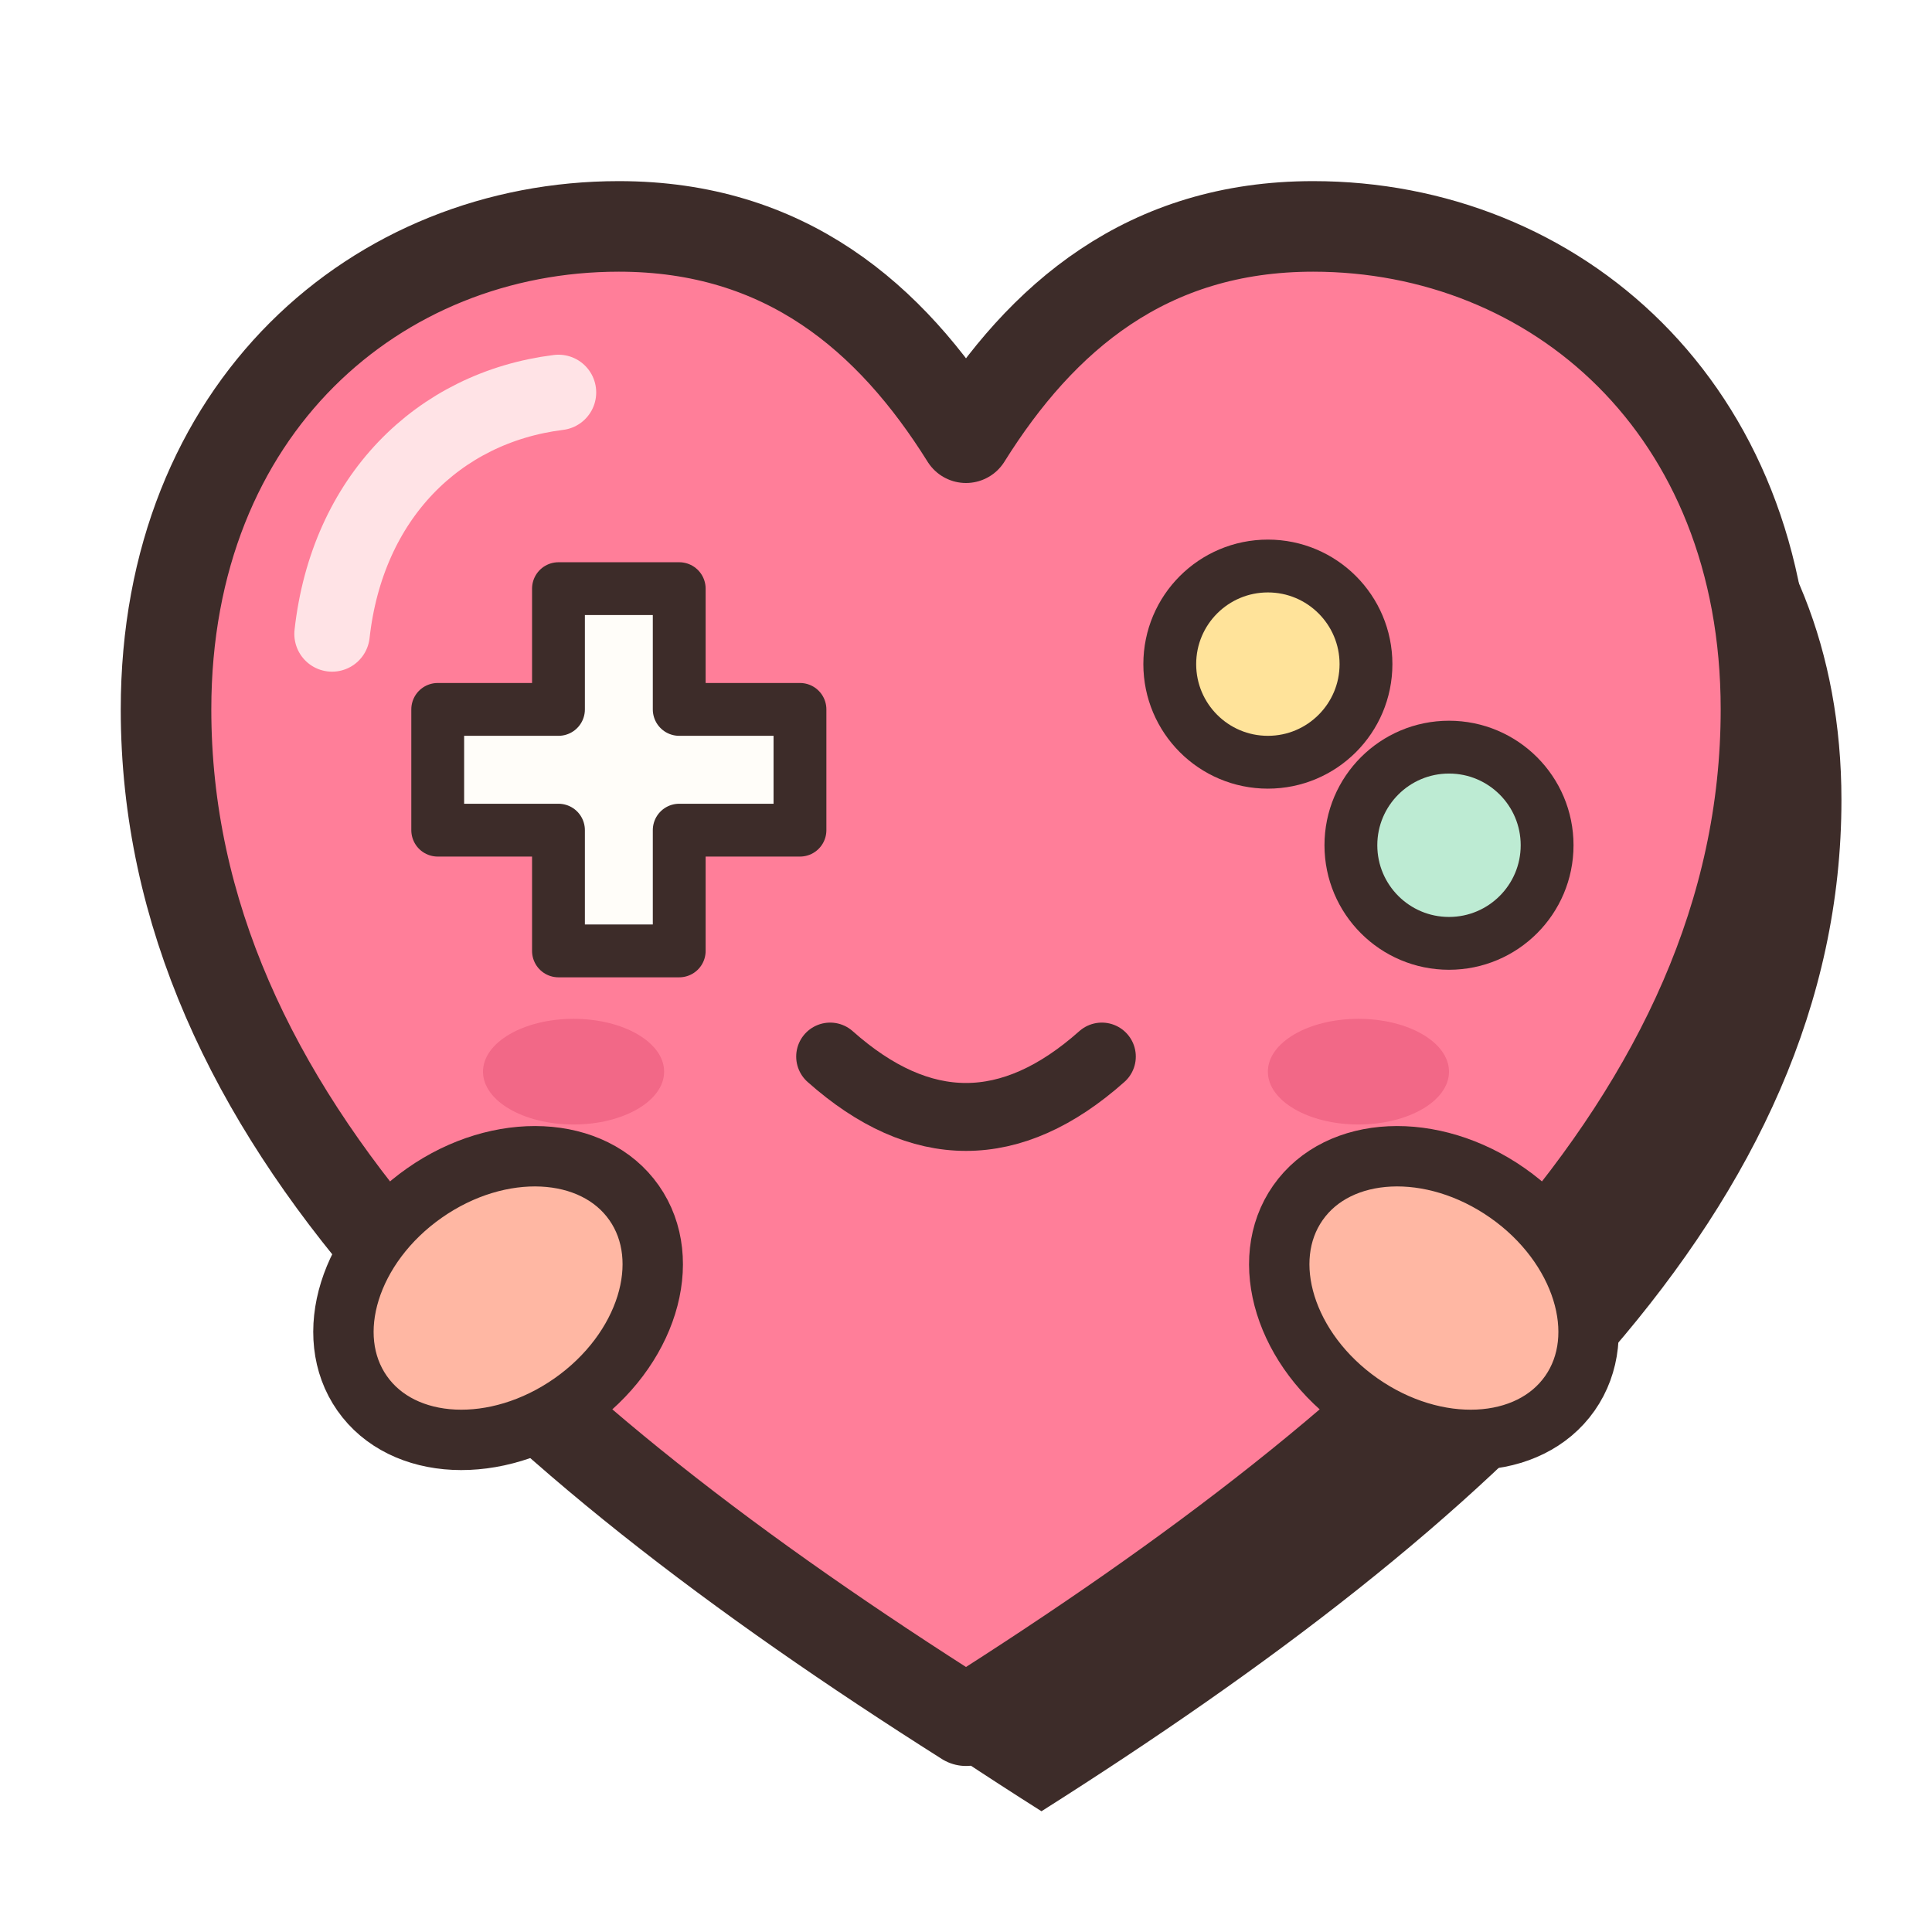
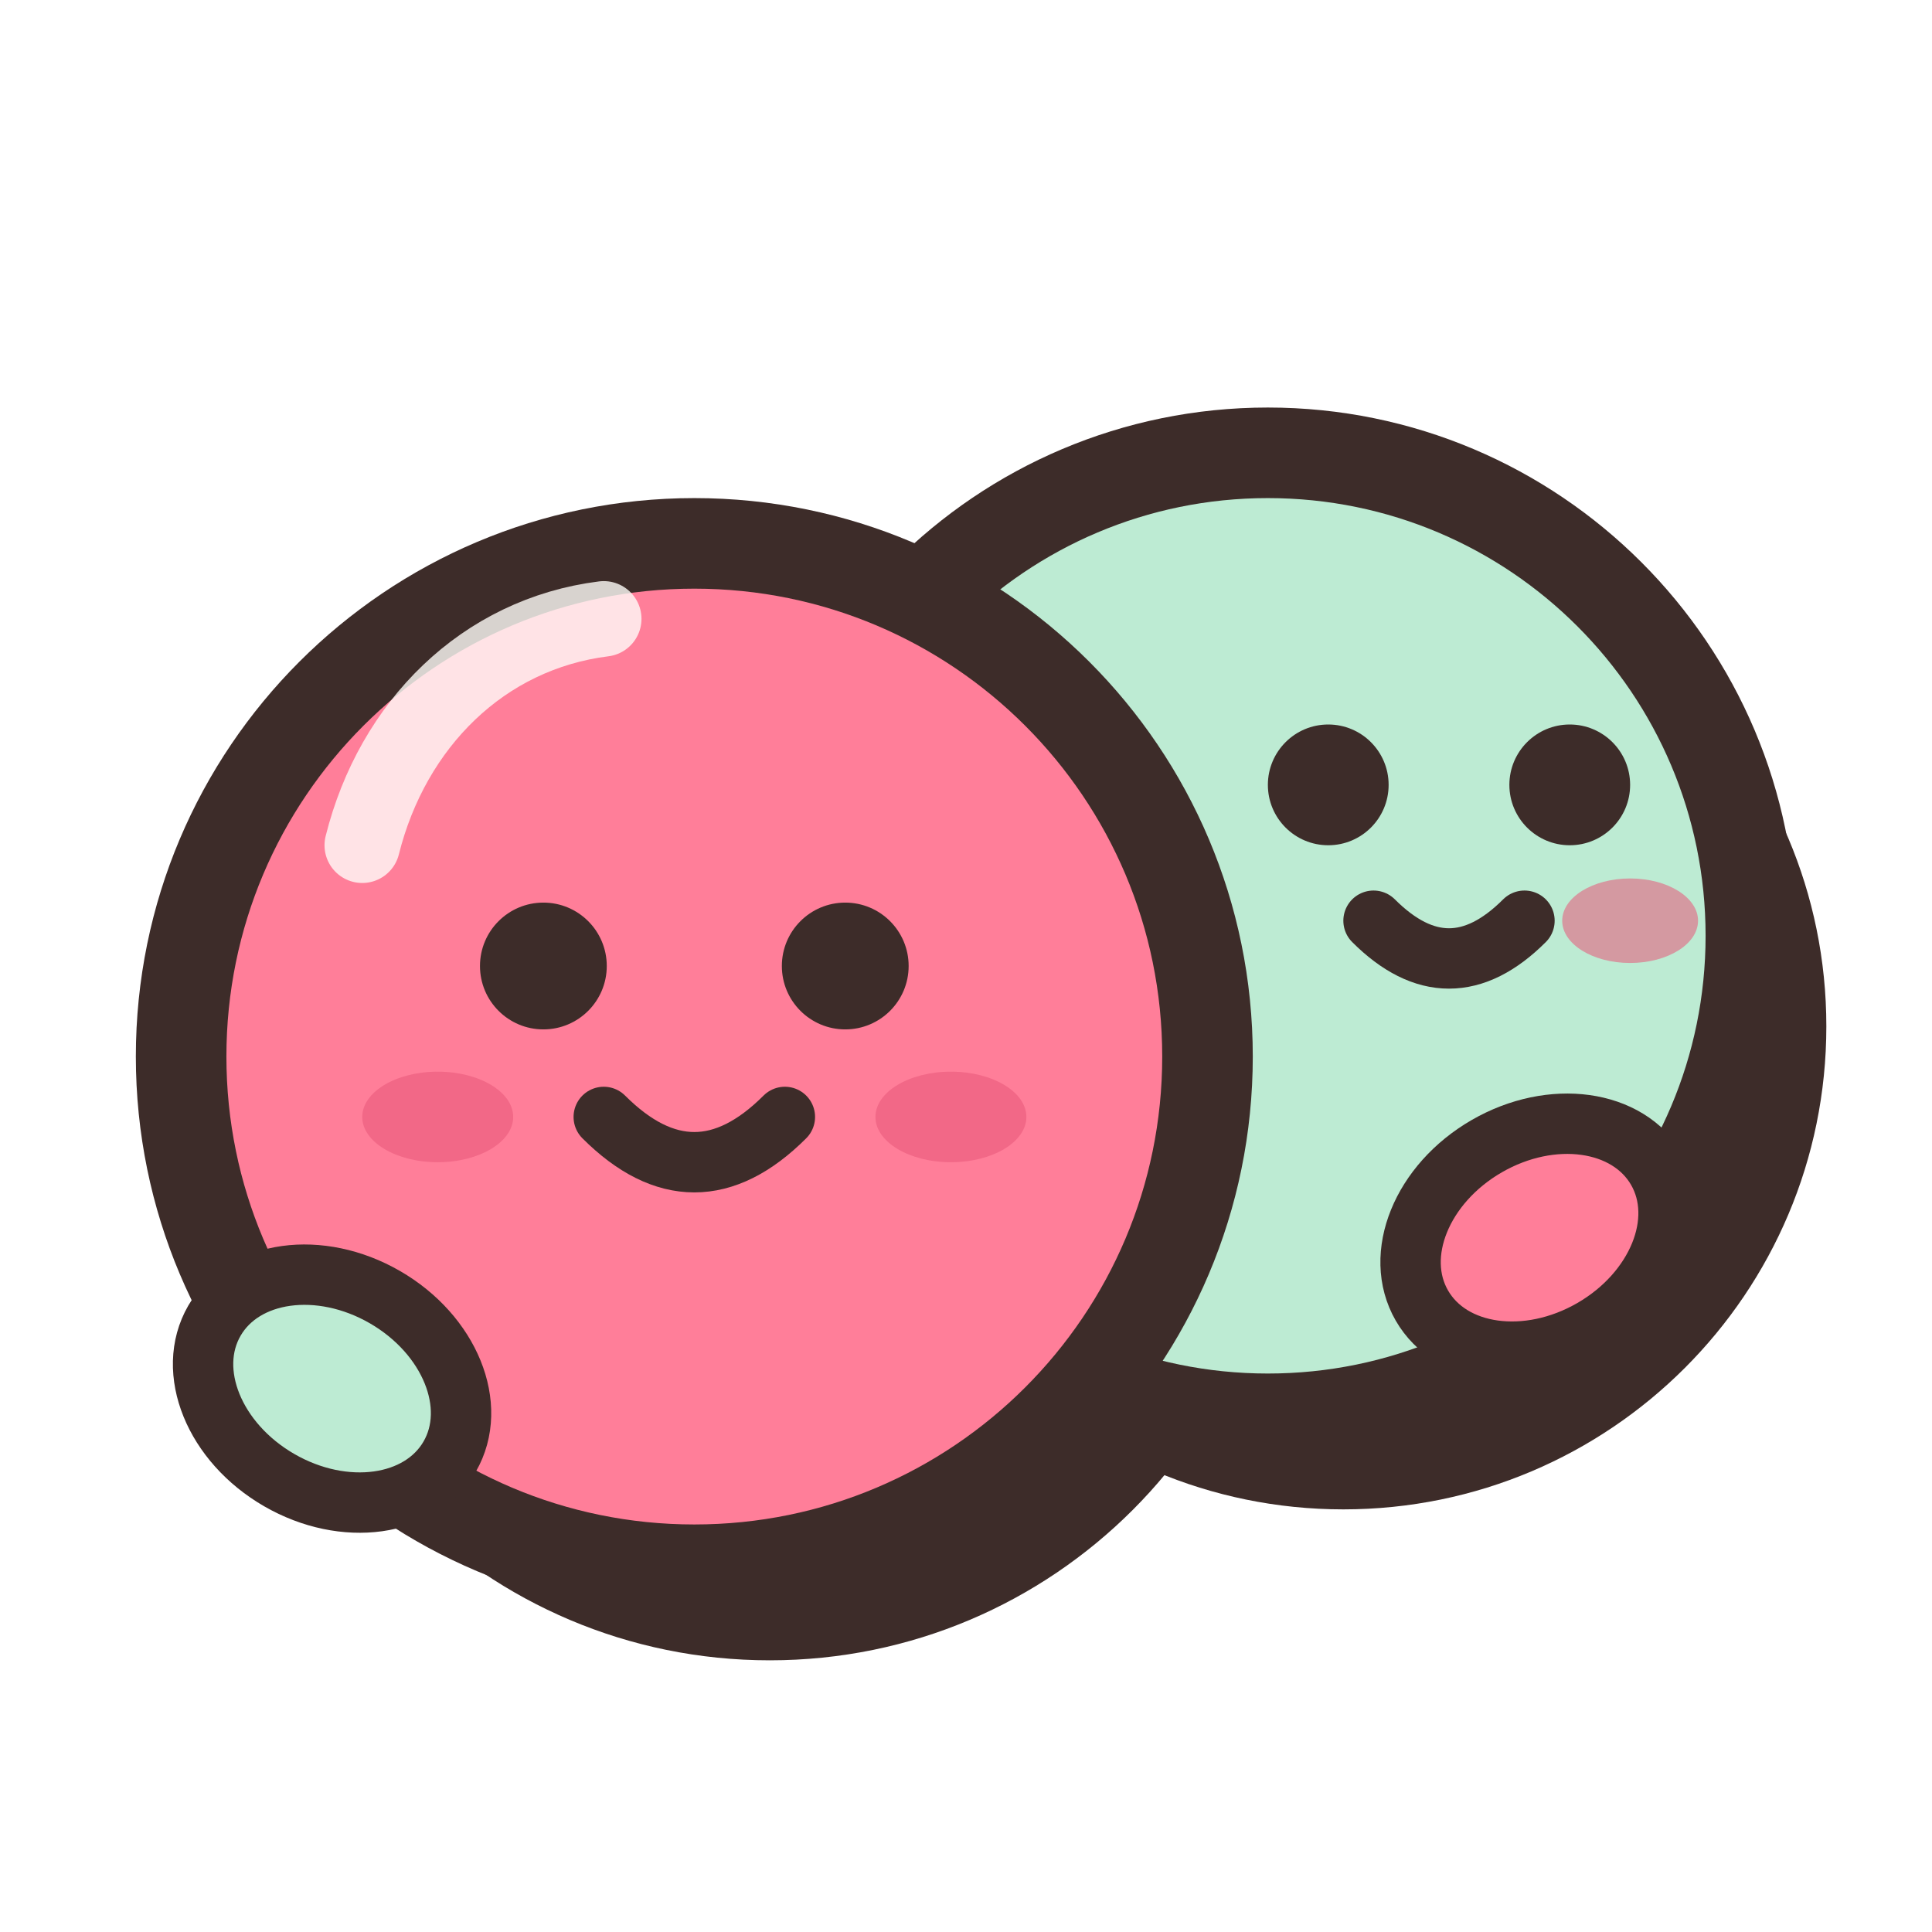
- <svg xmlns="http://www.w3.org/2000/svg" viewBox="0 0 128 128" role="img" aria-labelledby="t">
-   <path d="M64 114C34 95 11 74 11 47 11 27 25 15 41 15c11 0 18 6 23 14 5-8 12-14 23-14 16 0 30 12 30 32 0 27-23 48-53 67Z" transform="translate(5 6)" fill="#3D2C29" />
-   <path d="M64 114C34 95 11 74 11 47 11 27 25 15 41 15c11 0 18 6 23 14 5-8 12-14 23-14 16 0 30 12 30 32 0 27-23 48-53 67Z" fill="#FF7E99" stroke="#3D2C29" stroke-width="6" stroke-linejoin="round" />
-   <path d="M22 42c1-9 7-15 15-16" fill="none" stroke="#FFFDF9" stroke-width="5" stroke-linecap="round" opacity=".8" />
-   <path d="M37 39h8v8h8v8h-8v8h-8v-8h-8v-8h8Z" fill="#FFFDF9" stroke="#3D2C29" stroke-width="3.5" stroke-linejoin="round" />
-   <circle cx="84" cy="44" r="6.5" fill="#FFE39A" stroke="#3D2C29" stroke-width="3.5" />
-   <circle cx="96" cy="56" r="6.5" fill="#BDEBD3" stroke="#3D2C29" stroke-width="3.5" />
-   <path d="M55 70q9 8 18 0" fill="none" stroke="#3D2C29" stroke-width="4.5" stroke-linecap="round" />
-   <ellipse cx="38" cy="71" rx="6" ry="3.5" fill="#E85578" opacity=".55" />
-   <ellipse cx="90" cy="71" rx="6" ry="3.5" fill="#E85578" opacity=".55" />
-   <g stroke="#3D2C29" stroke-width="4" stroke-linejoin="round">
-     <ellipse cx="33" cy="86" rx="11" ry="8.5" transform="rotate(-35 33 86)" fill="#FFB7A3" />
-     <ellipse cx="95" cy="86" rx="11" ry="8.5" transform="rotate(35 95 86)" fill="#FFB7A3" />
+ <svg xmlns="http://www.w3.org/2000/svg" viewBox="0 0 128 128" role="img">
+   <g transform="translate(5 6)" fill="#3D2C29">
+     <circle cx="84" cy="62" r="32" />
+     <circle cx="46" cy="70" r="34" />
+   </g>
+   <circle cx="84" cy="62" r="32" fill="#BDEBD3" stroke="#3D2C29" stroke-width="6" />
+   <circle cx="46" cy="70" r="34" fill="#FF7E99" stroke="#3D2C29" stroke-width="6" />
+   <path d="M24 56c2-8 8-14 16-15" fill="none" stroke="#FFFDF9" stroke-width="5" stroke-linecap="round" opacity=".8" />
+   <g fill="#3D2C29">
+     <circle cx="36" cy="64" r="4.2" />
+     <circle cx="56" cy="64" r="4.2" />
+     <circle cx="88" cy="52" r="4" />
+     <circle cx="104" cy="52" r="4" />
+   </g>
+   <path d="M40 74q6 6 12 0" fill="none" stroke="#3D2C29" stroke-width="4" stroke-linecap="round" />
+   <path d="M91 61q5 5 10 0" fill="none" stroke="#3D2C29" stroke-width="4" stroke-linecap="round" />
+   <g fill="#E85578" opacity=".55">
+     <ellipse cx="29" cy="74" rx="5" ry="3" />
+     <ellipse cx="63" cy="74" rx="5" ry="3" />
+     <ellipse cx="108" cy="61" rx="4.5" ry="2.8" />
+   </g>
+   <g stroke="#3D2C29" stroke-width="4">
+     <ellipse cx="22" cy="92" rx="9" ry="7" transform="rotate(30 22 92)" fill="#BDEBD3" />
+     <ellipse cx="102" cy="82" rx="9" ry="7" transform="rotate(-30 102 82)" fill="#FF7E99" />
  </g>
</svg>
